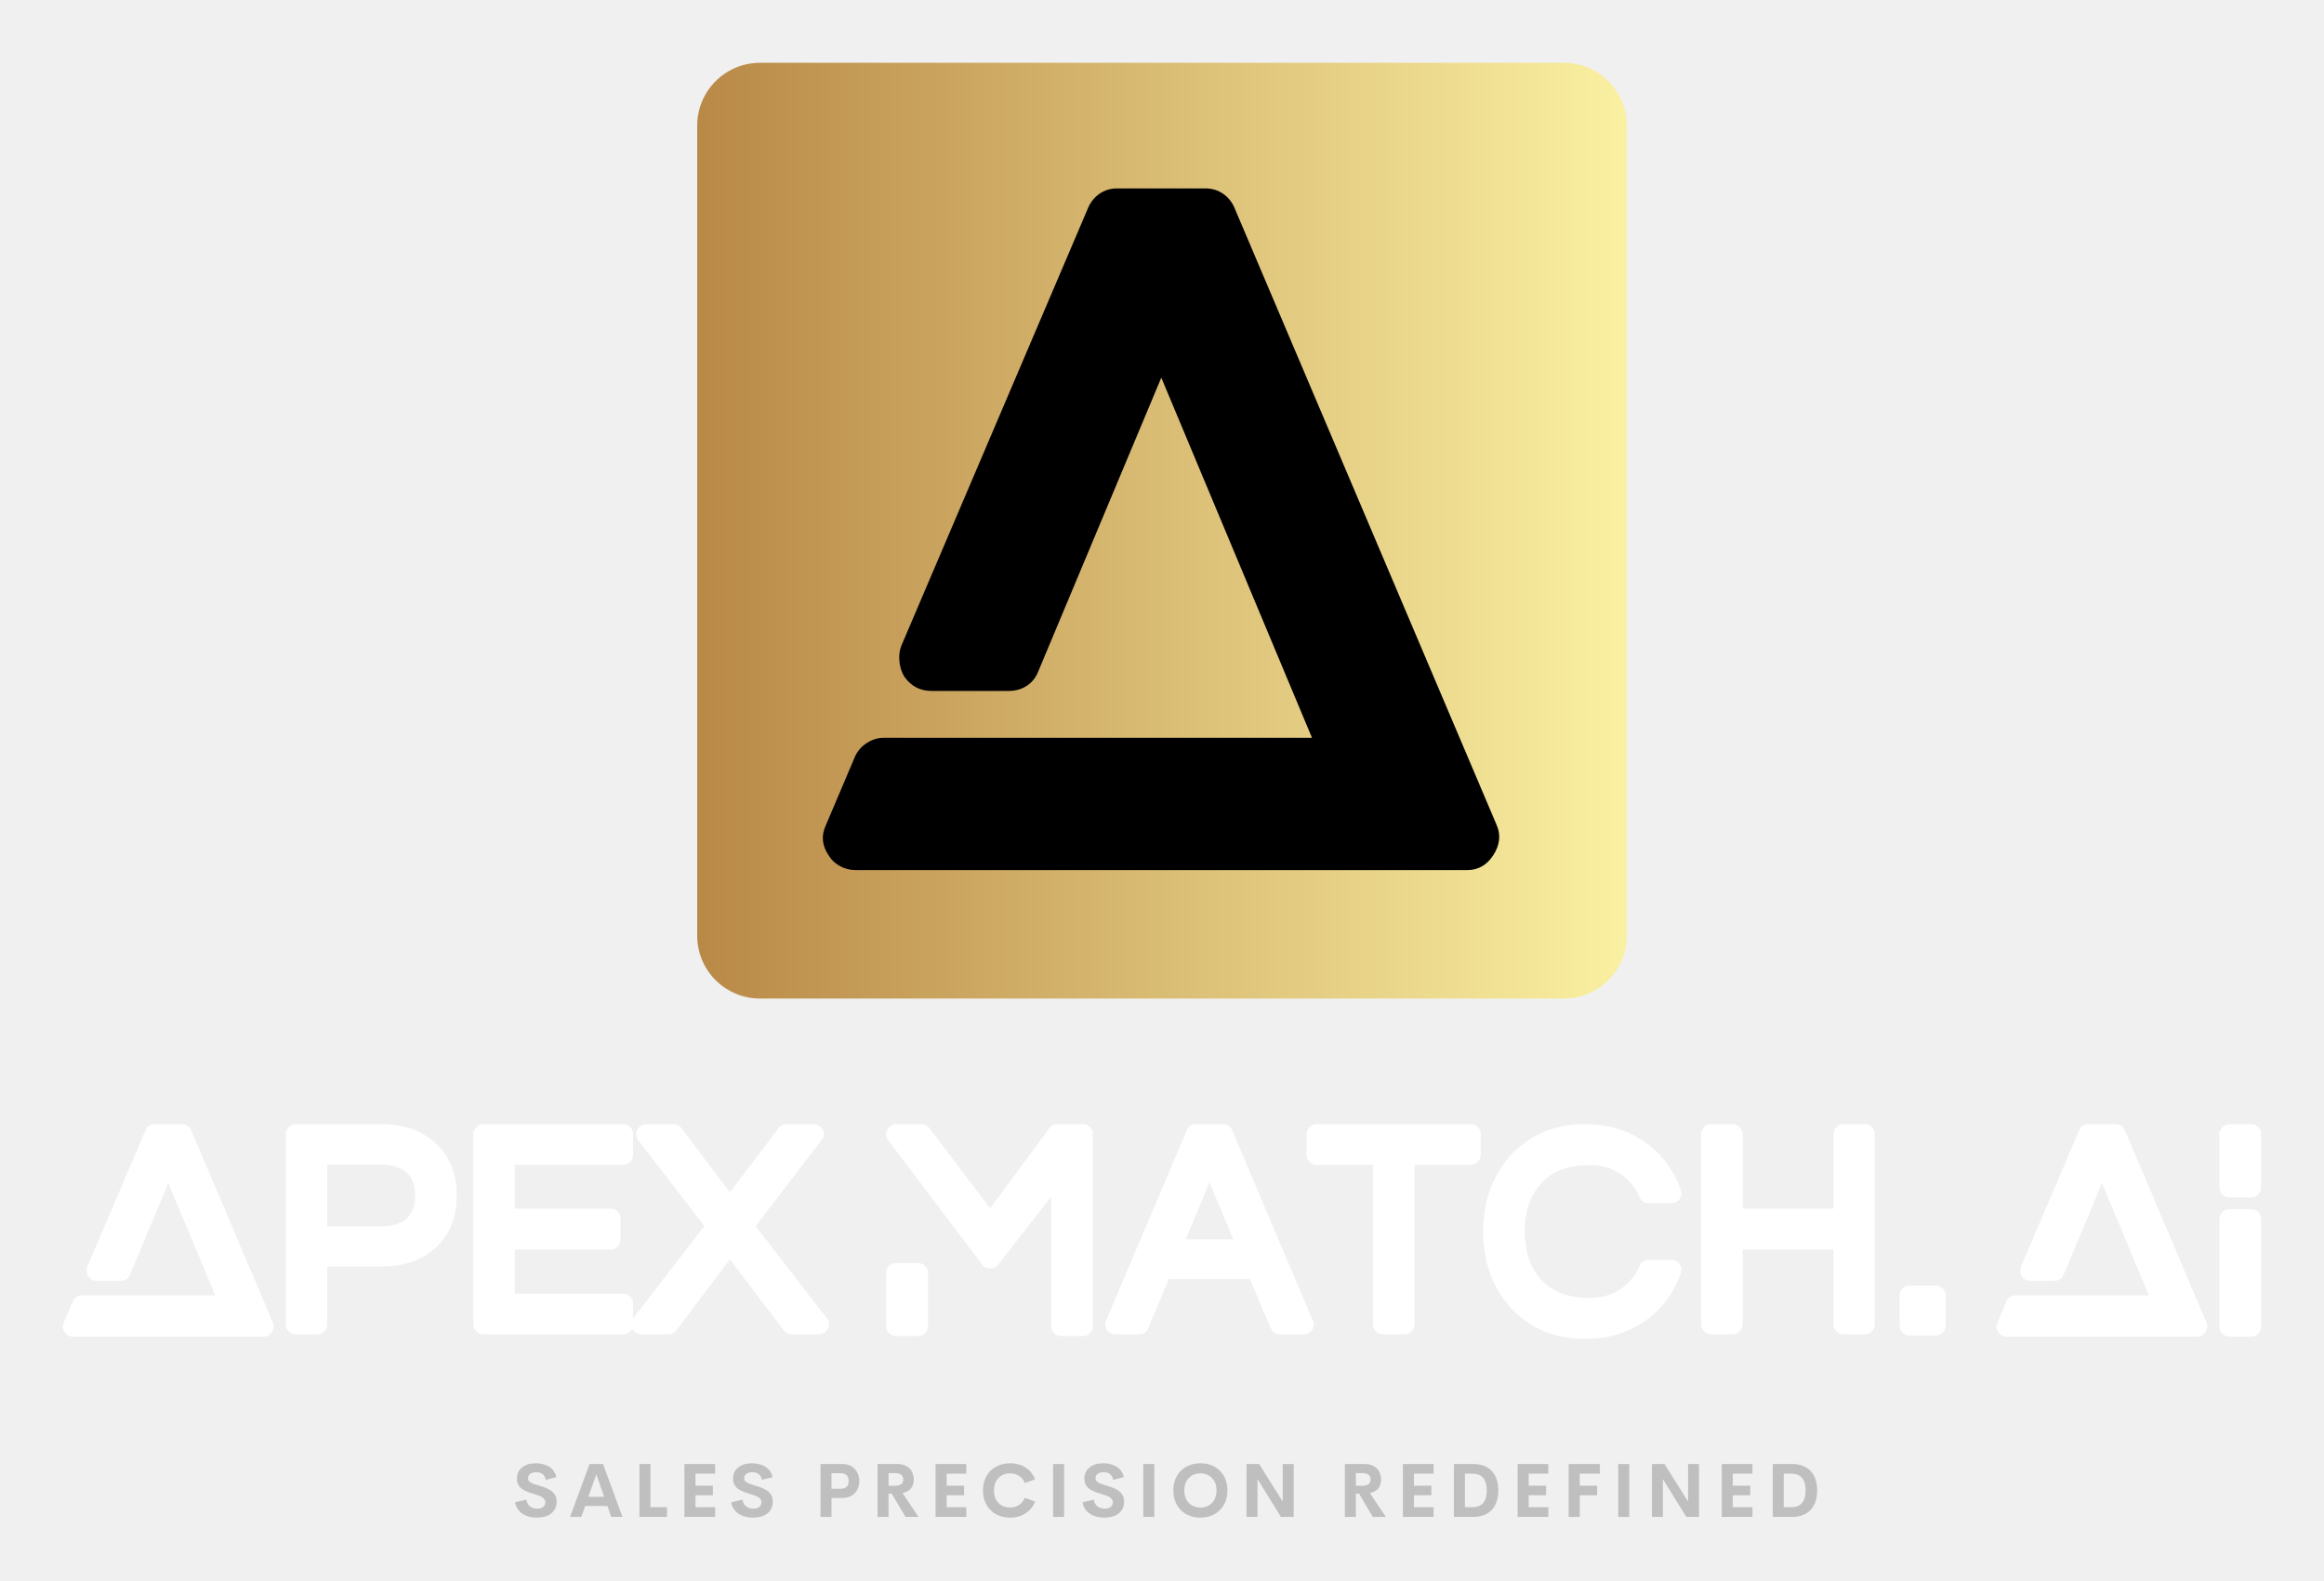
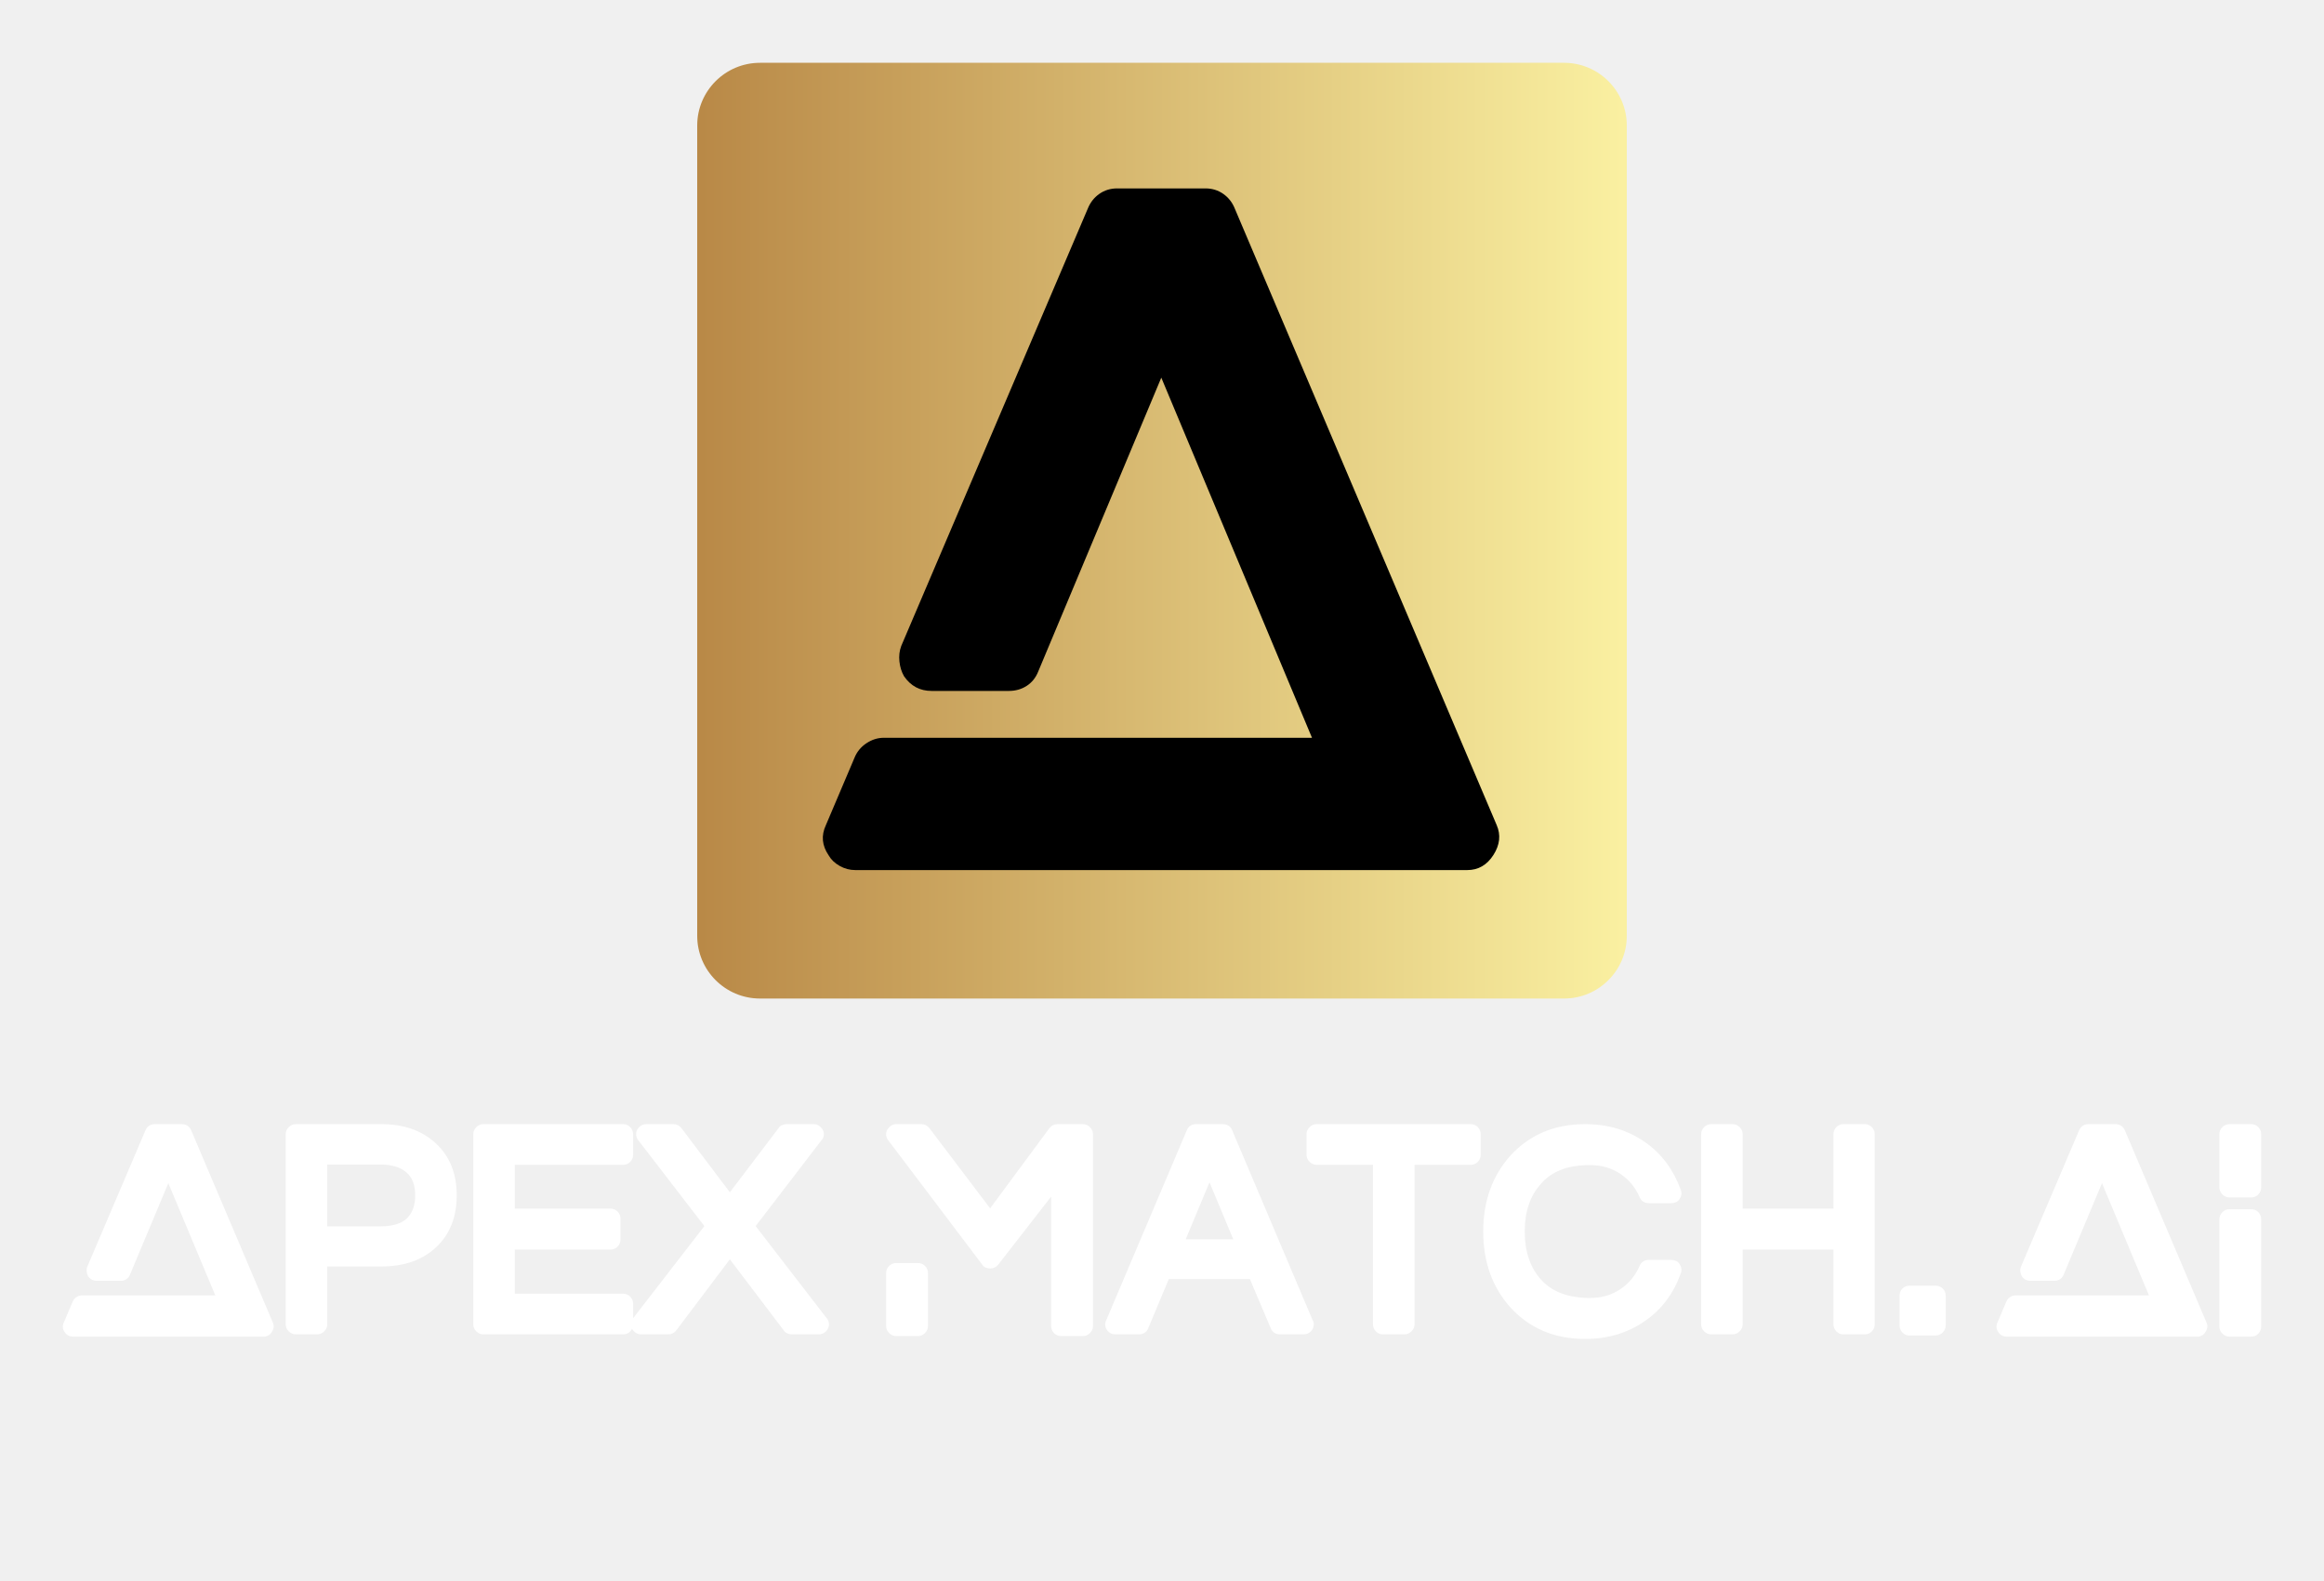
- <svg xmlns="http://www.w3.org/2000/svg" version="1.1" width="6342.857" height="4314.159" viewBox="0 0 3171.429 2157.079">
+ <svg xmlns="http://www.w3.org/2000/svg" version="1.1" width="3171.429" height="2157.079" viewBox="0 0 3171.429 2157.079">
  <g transform="scale(8.571429) translate(10, 10)">
    <defs id="SvgjsDefs1039">
      <linearGradient id="SvgjsLinearGradient1048">
        <stop id="SvgjsStop1049" stop-color="#b98947" offset="0" />
        <stop id="SvgjsStop1050" stop-color="#faf0a1" offset="1" />
      </linearGradient>
    </defs>
    <g id="SvgjsG1040" featureKey="symbolContainer" transform="matrix(1,0,0,1,101,0)" fill="url(#SvgjsLinearGradient1048)">
      <rect width="148" height="149" rx="10" ry="10" />
    </g>
    <g id="SvgjsG1041" featureKey="monogramFeature-0" transform="matrix(2.438126,0,0,2.438126,120.1762,-16.57192)" fill="#000000">
      <path d="M44.34 56.58 q0.42 0.96 -0.21 1.95 t-1.71 0.99 l-39.96 0 q-0.54 0 -1.02 -0.27 t-0.72 -0.69 q-0.66 -0.96 -0.18 -1.98 l1.86 -4.38 q0.24 -0.6 0.78 -0.96 t1.14 -0.36 l27.96 0 l-9.84 -23.52 l-8.04 19.2 q-0.24 0.6 -0.75 0.93 t-1.17 0.33 l-5.04 0 q-1.14 0 -1.8 -0.96 q-0.24 -0.42 -0.3 -0.96 t0.12 -1.02 l12.18 -28.56 q0.24 -0.6 0.75 -0.96 t1.17 -0.36 l5.76 0 q0.66 0 1.17 0.36 t0.75 0.96 z" />
    </g>
    <g id="SvgjsG1042" featureKey="nameFeature-0" transform="matrix(1.140099,0,0,1.140099,-0.2568239,157.599)" fill="#ffffff">
      <path d="M29.56 37.72 q0.28 0.64 -0.14 1.3 t-1.14 0.66 l-26.64 0 q-0.36 0 -0.68 -0.18 t-0.48 -0.46 q-0.44 -0.64 -0.12 -1.32 l1.24 -2.92 q0.16 -0.4 0.52 -0.64 t0.76 -0.24 l18.64 0 l-6.56 -15.68 l-5.36 12.8 q-0.16 0.4 -0.5 0.62 t-0.78 0.22 l-3.36 0 q-0.76 0 -1.2 -0.64 q-0.16 -0.28 -0.2 -0.64 t0.08 -0.68 l8.12 -19.04 q0.16 -0.4 0.5 -0.64 t0.78 -0.24 l3.84 0 q0.44 0 0.78 0.24 t0.5 0.64 z M44.712 10 q4.72 0 7.62 2.7 t2.9 7.24 t-2.86 7.24 t-7.66 2.7 l-7.56 0 l0 8.08 q0 0.56 -0.42 0.98 t-0.98 0.42 l-3 0 q-0.56 0 -0.98 -0.42 t-0.42 -0.98 l0 -26.56 q0 -0.56 0.42 -0.98 t0.98 -0.42 l11.96 0 z M37.152 15.64 l0 8.64 l7.36 0 q2.6 0 3.76 -1.12 t1.16 -3.22 t-1.16 -3.14 q-1.24 -1.16 -3.76 -1.16 l-7.36 0 z M78.464 10 q0.6 0 1 0.42 t0.4 0.98 l0 2.88 q0 0.56 -0.4 0.98 t-1 0.42 l-15.12 0 l0 6.12 l13.36 0 q0.6 0 1 0.42 t0.4 0.98 l0 2.92 q0 0.56 -0.4 0.98 t-1 0.42 l-13.36 0 l0 6.16 l15.12 0 q0.6 0 1 0.42 t0.4 0.98 l0 2.88 q0 0.56 -0.4 0.98 t-1 0.42 l-19.52 0 q-0.56 0 -0.98 -0.42 t-0.42 -0.98 l0 -26.56 q0 -0.56 0.42 -0.98 t0.98 -0.42 l19.52 0 z M96.976 24.24 l9.84 12.76 q0.4 0.4 0.4 0.96 t-0.42 0.98 t-0.98 0.42 l-3.8 0 q-0.32 0 -0.64 -0.14 t-0.48 -0.42 l-7.52 -9.92 l-7.48 9.92 q-0.44 0.56 -1.12 0.56 l-3.8 0 q-0.4 0 -0.74 -0.22 t-0.52 -0.56 t-0.14 -0.76 t0.28 -0.7 l9.96 -12.88 l-9.24 -12 q-0.24 -0.28 -0.28 -0.7 t0.14 -0.76 t0.52 -0.56 t0.74 -0.22 l3.8 0 q0.68 0 1.12 0.56 l6.76 8.96 l6.8 -8.96 q0.16 -0.28 0.48 -0.42 t0.64 -0.14 l3.8 0 q0.4 0 0.72 0.22 t0.52 0.56 t0.16 0.76 t-0.32 0.7 z M142.68 10 q0.56 0 0.98 0.42 t0.42 0.98 l0 26.8 q0 0.56 -0.42 0.98 t-0.98 0.42 l-3.04 0 q-0.6 0 -1 -0.42 t-0.4 -0.98 l0 -18.08 l-7.4 9.52 q-0.44 0.52 -1.12 0.52 l0 0 q-0.32 0 -0.64 -0.14 t-0.48 -0.42 l-13.12 -17.36 q-0.24 -0.28 -0.28 -0.7 t0.16 -0.76 t0.52 -0.56 t0.72 -0.22 l3.52 0 q0.68 0 1.12 0.56 l8.48 11.2 l8.28 -11.2 q0.44 -0.56 1.16 -0.56 l3.52 0 z M119.64 29.4 q0.56 0 0.98 0.4 t0.42 1 l0 7.4 q0 0.56 -0.42 0.98 t-0.98 0.42 l-3.04 0 q-0.56 0 -0.98 -0.42 t-0.42 -0.98 l0 -7.4 q0 -0.6 0.42 -1 t0.98 -0.4 l3.04 0 z M163.512 10.84 l11.2 26.44 q0.2 0.32 0.2 0.68 q0 0.56 -0.4 0.98 t-1 0.42 l-3.32 0 q-0.44 0 -0.78 -0.22 t-0.5 -0.62 l-2.92 -6.88 l-11.32 0 l-2.88 6.88 q-0.16 0.4 -0.5 0.62 t-0.78 0.22 l-3.32 0 q-0.36 0 -0.68 -0.18 t-0.5 -0.46 t-0.22 -0.62 t0.12 -0.66 l11.28 -26.6 q0.16 -0.4 0.5 -0.62 t0.78 -0.22 l3.76 0 q0.44 0 0.78 0.22 t0.5 0.62 z M160.352 18.12 l-3.32 7.96 l6.64 0 z M196.864 10 q0.56 0 0.96 0.42 t0.4 0.98 l0 2.88 q0 0.56 -0.4 0.98 t-0.96 0.42 l-7.88 0 l0 22.28 q0 0.56 -0.42 0.98 t-0.98 0.42 l-3 0 q-0.6 0 -1 -0.42 t-0.4 -0.98 l0 -22.28 l-7.88 0 q-0.56 0 -0.98 -0.42 t-0.42 -0.98 l0 -2.88 q0 -0.56 0.42 -0.98 t0.98 -0.42 l21.56 0 z M209.296 16.44 q-1.64 0.68 -2.68 1.92 q-2.24 2.48 -2.24 6.64 t2.24 6.68 q2.32 2.6 6.88 2.6 q2.4 0 4.22 -1.22 t2.7 -3.26 q0.16 -0.4 0.5 -0.62 t0.78 -0.22 l3.16 0 q0.32 0 0.64 0.14 t0.48 0.42 q0.44 0.64 0.2 1.28 q-1.48 4.2 -4.88 6.6 q-3.64 2.6 -8.48 2.6 q-6.44 0 -10.48 -4.44 q-3.76 -4.24 -3.76 -10.56 t3.76 -10.56 q4.04 -4.44 10.48 -4.44 q4.84 0 8.48 2.6 q3.36 2.4 4.88 6.6 q0.24 0.68 -0.2 1.28 q-0.16 0.28 -0.48 0.42 t-0.64 0.14 l-3.16 0 q-0.44 0 -0.78 -0.22 t-0.5 -0.62 q-0.88 -2.04 -2.7 -3.26 t-4.22 -1.22 q-2.56 0 -4.2 0.72 z M251.888 10 q0.56 0 0.96 0.42 t0.4 0.98 l0 26.56 q0 0.56 -0.4 0.98 t-0.96 0.42 l-3.04 0 q-0.56 0 -0.96 -0.42 t-0.4 -0.98 l0 -10.44 l-12.68 0 l0 10.44 q0 0.56 -0.42 0.98 t-0.98 0.42 l-3 0 q-0.56 0 -0.98 -0.42 t-0.42 -0.98 l0 -26.56 q0 -0.56 0.42 -0.98 t0.98 -0.42 l3 0 q0.56 0 0.98 0.42 t0.42 0.98 l0 10.4 l12.68 0 l0 -10.4 q0 -0.56 0.4 -0.98 t0.96 -0.42 l3.04 0 z M261.76 32.56 q0.56 0 0.98 0.4 t0.42 1 l0 4.16 q0 0.56 -0.42 0.98 t-0.98 0.42 l-3.64 0 q-0.6 0 -1 -0.42 t-0.4 -0.98 l0 -4.16 q0 -0.6 0.4 -1 t1 -0.4 l3.64 0 z M299.584 37.72 q0.28 0.64 -0.14 1.3 t-1.14 0.66 l-26.64 0 q-0.36 0 -0.68 -0.18 t-0.48 -0.46 q-0.44 -0.64 -0.12 -1.32 l1.24 -2.92 q0.16 -0.4 0.52 -0.64 t0.76 -0.24 l18.64 0 l-6.56 -15.68 l-5.36 12.8 q-0.16 0.4 -0.5 0.62 t-0.78 0.22 l-3.36 0 q-0.76 0 -1.2 -0.64 q-0.16 -0.28 -0.2 -0.64 t0.08 -0.68 l8.12 -19.04 q0.16 -0.4 0.5 -0.64 t0.78 -0.24 l3.84 0 q0.44 0 0.78 0.24 t0.5 0.64 z M305.816 21.88 q0.6 0 1 0.42 t0.4 1.02 l0 14.96 q0 0.56 -0.4 0.98 t-1 0.42 l-3.04 0 q-0.56 0 -0.98 -0.42 t-0.42 -0.98 l0 -14.96 q0 -0.6 0.42 -1.02 t0.98 -0.42 l3.04 0 z M305.816 10 q0.6 0 1 0.42 t0.4 0.98 l0 7.4 q0 0.6 -0.4 1.02 t-1 0.42 l-3.04 0 q-0.56 0 -0.98 -0.42 t-0.42 -1.02 l0 -7.4 q0 -0.56 0.42 -0.98 t0.98 -0.42 l3.04 0 z" />
    </g>
-     <g id="SvgjsG1043" featureKey="sloganFeature-0" transform="matrix(0.597106,0,0,0.597106,71.58597,219.6005)" fill="#bfbfbf">
-       <path d="M6.514 20.195 c-3.027 0 -5.391 -1.455 -5.82 -4.102 l3.027 -0.693 c0.195 1.582 1.357 2.402 2.91 2.402 c1.191 0 2.139 -0.527 2.129 -1.719 c-0.01 -1.328 -1.572 -1.748 -3.291 -2.275 c-2.07 -0.645 -4.287 -1.406 -4.287 -4.004 c0 -2.627 2.148 -4.111 4.981 -4.111 c2.481 0 4.981 1.006 5.547 3.711 l-2.832 0.703 c-0.264 -1.406 -1.211 -2.022 -2.539 -2.022 c-1.182 0 -2.188 0.488 -2.188 1.65 c0 1.084 1.387 1.445 2.988 1.924 c2.129 0.645 4.648 1.465 4.648 4.277 c0 2.998 -2.51 4.258 -5.273 4.258 z M26.341 20 l-1.025 -2.91 l-5.928 0 l-1.025 2.91 l-2.998 0 l5.195 -14.111 l3.584 0 l5.195 14.111 l-2.998 0 z M20.247 14.639 l4.209 0 l-2.1 -5.986 z M36.792 17.412 l4.424 0 l0 2.588 l-7.354 0 l0 -14.111 l2.93 0 l0 11.523 z M54.041 8.467 l-5.234 0 l0 3.203 l4.639 0 l0 2.549 l-4.639 0 l0 3.193 l5.234 0 l0 2.588 l-8.184 0 l0 -14.111 l8.184 0 l0 2.578 z M64.15 20.195 c-3.027 0 -5.391 -1.455 -5.82 -4.102 l3.027 -0.693 c0.195 1.582 1.357 2.402 2.91 2.402 c1.191 0 2.139 -0.527 2.129 -1.719 c-0.01 -1.328 -1.572 -1.748 -3.291 -2.275 c-2.07 -0.645 -4.287 -1.406 -4.287 -4.004 c0 -2.627 2.148 -4.111 4.981 -4.111 c2.481 0 4.981 1.006 5.547 3.711 l-2.832 0.703 c-0.264 -1.406 -1.211 -2.022 -2.539 -2.022 c-1.182 0 -2.188 0.488 -2.188 1.65 c0 1.084 1.387 1.445 2.988 1.924 c2.129 0.645 4.648 1.465 4.648 4.277 c0 2.998 -2.51 4.258 -5.273 4.258 z M88.003 5.889 c2.764 0 4.482 2.051 4.482 4.561 c0 2.568 -1.719 4.492 -4.482 4.492 l-2.939 0 l0 5.059 l-2.93 0 l0 -14.111 l5.869 0 z M87.515 12.49 c1.465 0 2.148 -0.811 2.148 -2.08 c0 -1.221 -0.684 -2.07 -2.148 -2.07 l-2.451 0 l0 4.15 l2.451 0 z M104.802 20 l-3.672 -6.211 l-0.85 0 l0 6.211 l-2.93 0 l0 -14.111 l5.117 0 c3.193 0 4.541 1.885 4.541 4.219 c0 1.895 -1.074 3.125 -2.988 3.535 l4.248 6.357 l-3.467 0 z M100.281 8.32 l0 3.369 l1.728 0 c1.562 0 2.197 -0.664 2.197 -1.68 c0 -1.006 -0.635 -1.69 -2.197 -1.69 l-1.728 0 z M121.006 8.467 l-5.234 0 l0 3.203 l4.639 0 l0 2.549 l-4.639 0 l0 3.193 l5.234 0 l0 2.588 l-8.184 0 l0 -14.111 l8.184 0 l0 2.578 z M132.678 20.195 c-4.15 0 -7.217 -2.822 -7.217 -7.256 s3.066 -7.246 7.217 -7.246 c3.144 0 5.664 1.611 6.67 4.287 l-2.734 0.996 c-0.625 -1.641 -2.119 -2.588 -3.936 -2.588 c-2.432 0 -4.297 1.699 -4.297 4.551 s1.865 4.561 4.297 4.561 c1.816 0 3.311 -0.957 3.936 -2.598 l2.734 0.996 c-1.006 2.676 -3.525 4.297 -6.67 4.297 z M144.155 20 l0 -14.111 l2.93 0 l0 14.111 l-2.93 0 z M157.82 20.195 c-3.027 0 -5.391 -1.455 -5.82 -4.102 l3.027 -0.693 c0.195 1.582 1.357 2.402 2.91 2.402 c1.191 0 2.139 -0.527 2.129 -1.719 c-0.01 -1.328 -1.572 -1.748 -3.291 -2.275 c-2.07 -0.645 -4.287 -1.406 -4.287 -4.004 c0 -2.627 2.148 -4.111 4.981 -4.111 c2.481 0 4.981 1.006 5.547 3.711 l-2.832 0.703 c-0.264 -1.406 -1.211 -2.022 -2.539 -2.022 c-1.182 0 -2.188 0.488 -2.188 1.65 c0 1.084 1.387 1.445 2.988 1.924 c2.129 0.645 4.648 1.465 4.648 4.277 c0 2.998 -2.51 4.258 -5.273 4.258 z M168.203 20 l0 -14.111 l2.93 0 l0 14.111 l-2.93 0 z M183.43 20.195 c-4.15 0 -7.217 -2.832 -7.217 -7.256 c0 -4.434 3.066 -7.246 7.217 -7.246 c4.141 0 7.207 2.812 7.207 7.246 c0 4.424 -3.066 7.256 -7.207 7.256 z M183.43 17.51 c2.432 0 4.297 -1.709 4.297 -4.57 c0 -2.852 -1.865 -4.551 -4.297 -4.551 s-4.297 1.699 -4.297 4.551 c0 2.861 1.865 4.57 4.297 4.57 z M205.376 5.889 l2.92 0 l0 14.111 l-3.389 0 l-6.25 -10.088 l0 10.088 l-2.92 0 l0 -14.111 l3.35 0 l6.289 10.029 l0 -10.029 z M229.404 20 l-3.672 -6.211 l-0.85 0 l0 6.211 l-2.93 0 l0 -14.111 l5.117 0 c3.193 0 4.541 1.885 4.541 4.219 c0 1.895 -1.074 3.125 -2.988 3.535 l4.248 6.357 l-3.467 0 z M224.883 8.32 l0 3.369 l1.728 0 c1.562 0 2.197 -0.664 2.197 -1.68 c0 -1.006 -0.635 -1.69 -2.197 -1.69 l-1.728 0 z M245.608 8.467 l-5.234 0 l0 3.203 l4.639 0 l0 2.549 l-4.639 0 l0 3.193 l5.234 0 l0 2.588 l-8.184 0 l0 -14.111 l8.184 0 l0 2.578 z M251.03 20 l0 -14.111 l5.107 0 c4.502 0 6.729 2.832 6.729 7.051 c0 4.229 -2.227 7.061 -6.729 7.061 l-5.107 0 z M253.96 17.412 l2.031 0 c2.598 0 3.789 -1.621 3.789 -4.473 s-1.191 -4.473 -3.789 -4.473 l-2.031 0 l0 8.945 z M276.199 8.467 l-5.234 0 l0 3.203 l4.639 0 l0 2.549 l-4.639 0 l0 3.193 l5.234 0 l0 2.588 l-8.184 0 l0 -14.111 l8.184 0 l0 2.578 z M289.941 8.467 l-5.371 0 l0 3.203 l4.639 0 l0 2.549 l-4.639 0 l0 5.781 l-2.949 0 l0 -14.111 l8.32 0 l0 2.578 z M294.846 20 l0 -14.111 l2.93 0 l0 14.111 l-2.93 0 z M313.462 5.889 l2.92 0 l0 14.111 l-3.389 0 l-6.25 -10.088 l0 10.088 l-2.92 0 l0 -14.111 l3.35 0 l6.289 10.029 l0 -10.029 z M330.623 8.467 l-5.234 0 l0 3.203 l4.639 0 l0 2.549 l-4.639 0 l0 3.193 l5.234 0 l0 2.588 l-8.184 0 l0 -14.111 l8.184 0 l0 2.578 z M336.045 20 l0 -14.111 l5.107 0 c4.502 0 6.729 2.832 6.729 7.051 c0 4.229 -2.227 7.061 -6.729 7.061 l-5.107 0 z M338.975 17.412 l2.031 0 c2.598 0 3.789 -1.621 3.789 -4.473 s-1.191 -4.473 -3.789 -4.473 l-2.031 0 l0 8.945 z" />
-     </g>
  </g>
</svg>
